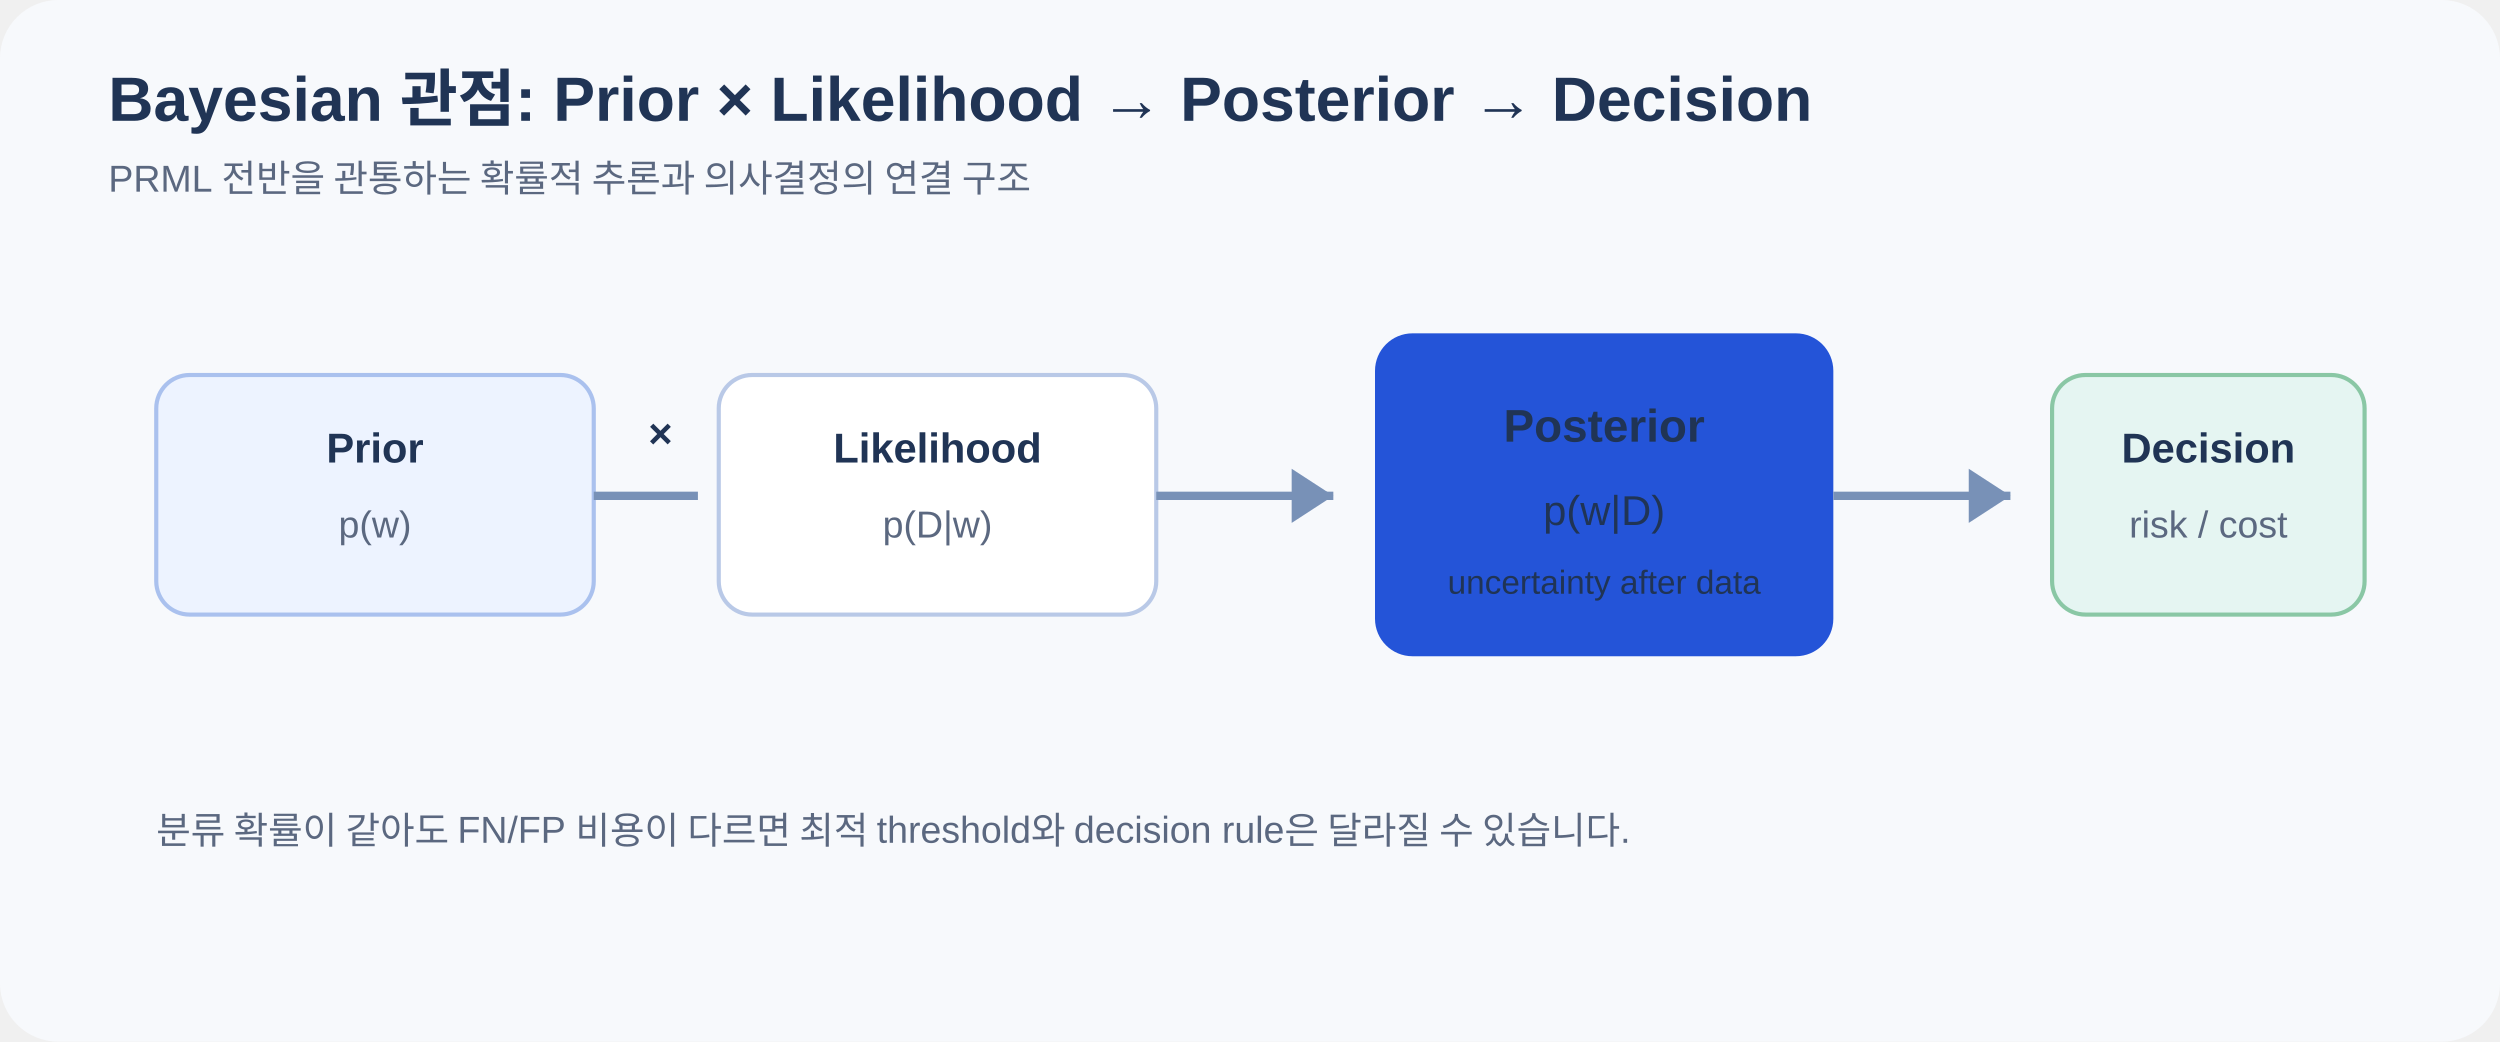
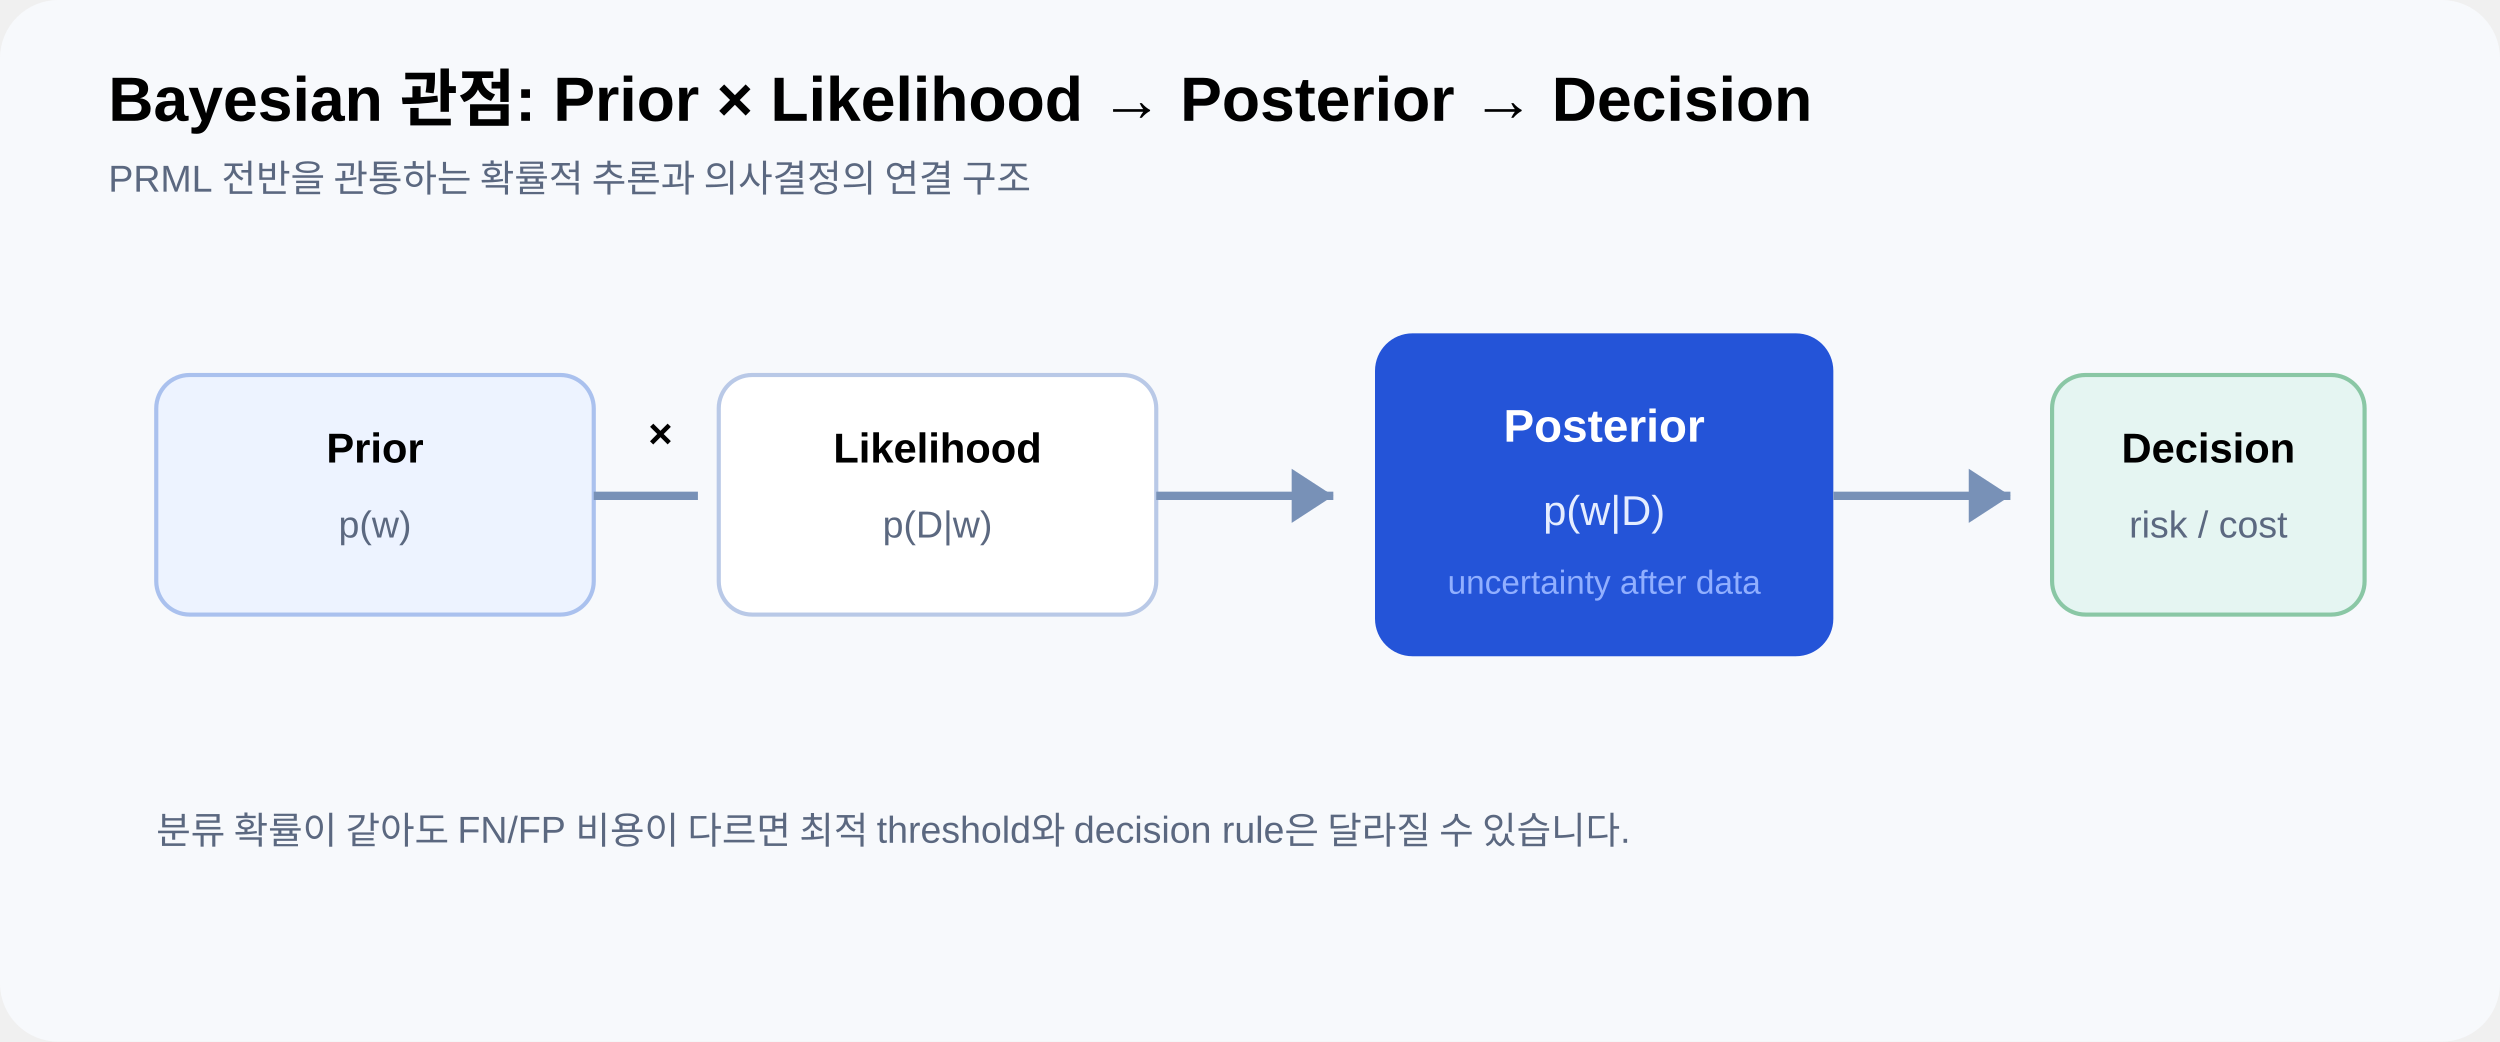
<svg xmlns="http://www.w3.org/2000/svg" viewBox="0 0 1200 500">
-   <style>text{font-family:Arial,'Noto Sans KR',sans-serif;fill:#203455}.title{font-size:30px;font-weight:700}.sub{font-size:18px;fill:#5b6880}.label{font-size:20px;font-weight:700}.edge{stroke:#7891b7;stroke-width:4;fill:none}</style>
+   <style>text{font-family:Arial,'Noto Sans KR',sans-serif}.title{font-size:30px;font-weight:700}.sub{font-size:18px;fill:#5b6880}.label{font-size:20px;font-weight:700}.edge{stroke:#7891b7;stroke-width:4;fill:none}</style>
  <rect width="1200" height="500" rx="28" fill="#f7f9fc" />
  <text x="52" y="58" class="title">Bayesian 관점: Prior × Likelihood → Posterior → Decision</text>
  <text x="52" y="92" class="sub">PRML 전반을 관통하는 확률적 추론과 의사결정의 연결 구조</text>
  <rect x="75" y="180" width="210" height="115" rx="16" fill="#edf3ff" stroke="#aac1ee" stroke-width="2" />
  <text x="180" y="222" text-anchor="middle" class="label">Prior</text>
  <text x="180" y="258" text-anchor="middle" class="sub">p(w)</text>
  <rect x="345" y="180" width="210" height="115" rx="16" fill="#fff" stroke="#b9c9e7" stroke-width="2" />
  <text x="450" y="222" text-anchor="middle" class="label">Likelihood</text>
  <text x="450" y="258" text-anchor="middle" class="sub">p(D|w)</text>
  <path d="M285 238 H335" class="edge" />
  <path d="M555 238 H640" class="edge" />
  <polygon points="640,238 620,225 620,251" fill="#7891b7" />
  <text x="317" y="215" text-anchor="middle" class="label">×</text>
  <rect x="660" y="160" width="220" height="155" rx="18" fill="#2454d8" />
  <text x="770" y="212" text-anchor="middle" font-size="22" font-weight="700" fill="#fff">Posterior</text>
  <text x="770" y="252" text-anchor="middle" font-size="20" fill="#e5edff">p(w|D)</text>
  <text x="770" y="285" text-anchor="middle" font-size="16" fill="#91afff">uncertainty after data</text>
  <path d="M880 238 H965" class="edge" />
  <polygon points="965,238 945,225 945,251" fill="#7891b7" />
  <rect x="985" y="180" width="150" height="115" rx="16" fill="#e5f5f2" stroke="#8ac7a5" stroke-width="2" />
  <text x="1060" y="222" text-anchor="middle" class="label">Decision</text>
  <text x="1060" y="258" text-anchor="middle" class="sub">risk / cost</text>
  <text x="75" y="405" class="sub">분류 확률이 같아도 FN/FP 비용이 다르면 최적 threshold와 decision rule은 달라질 수 있습니다.</text>
</svg>
